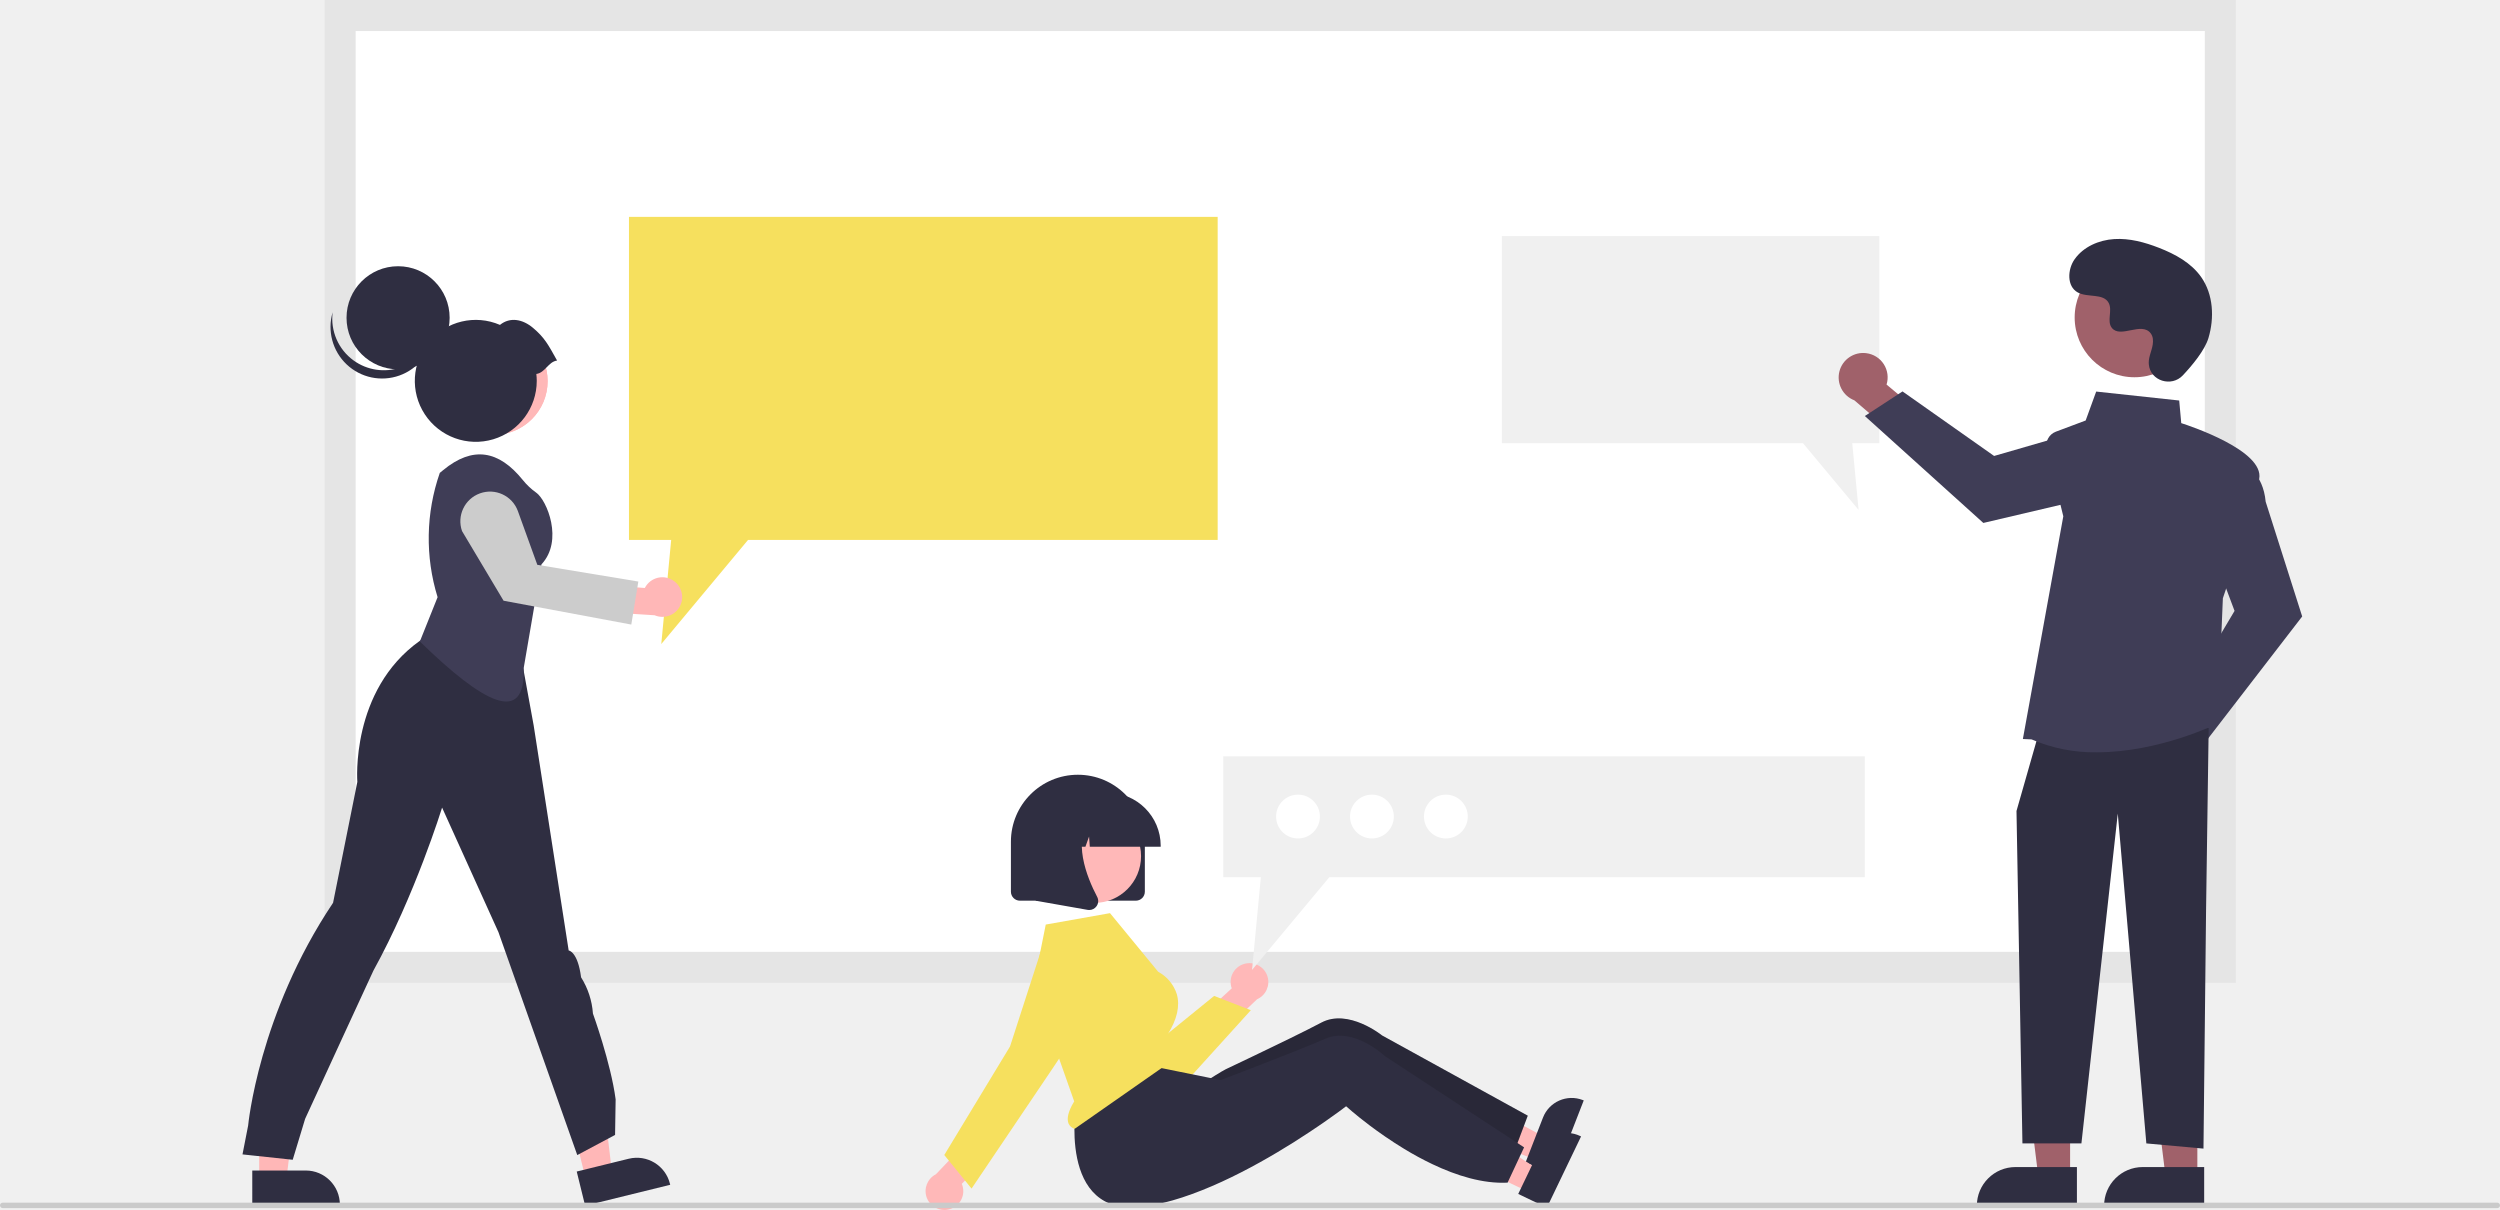
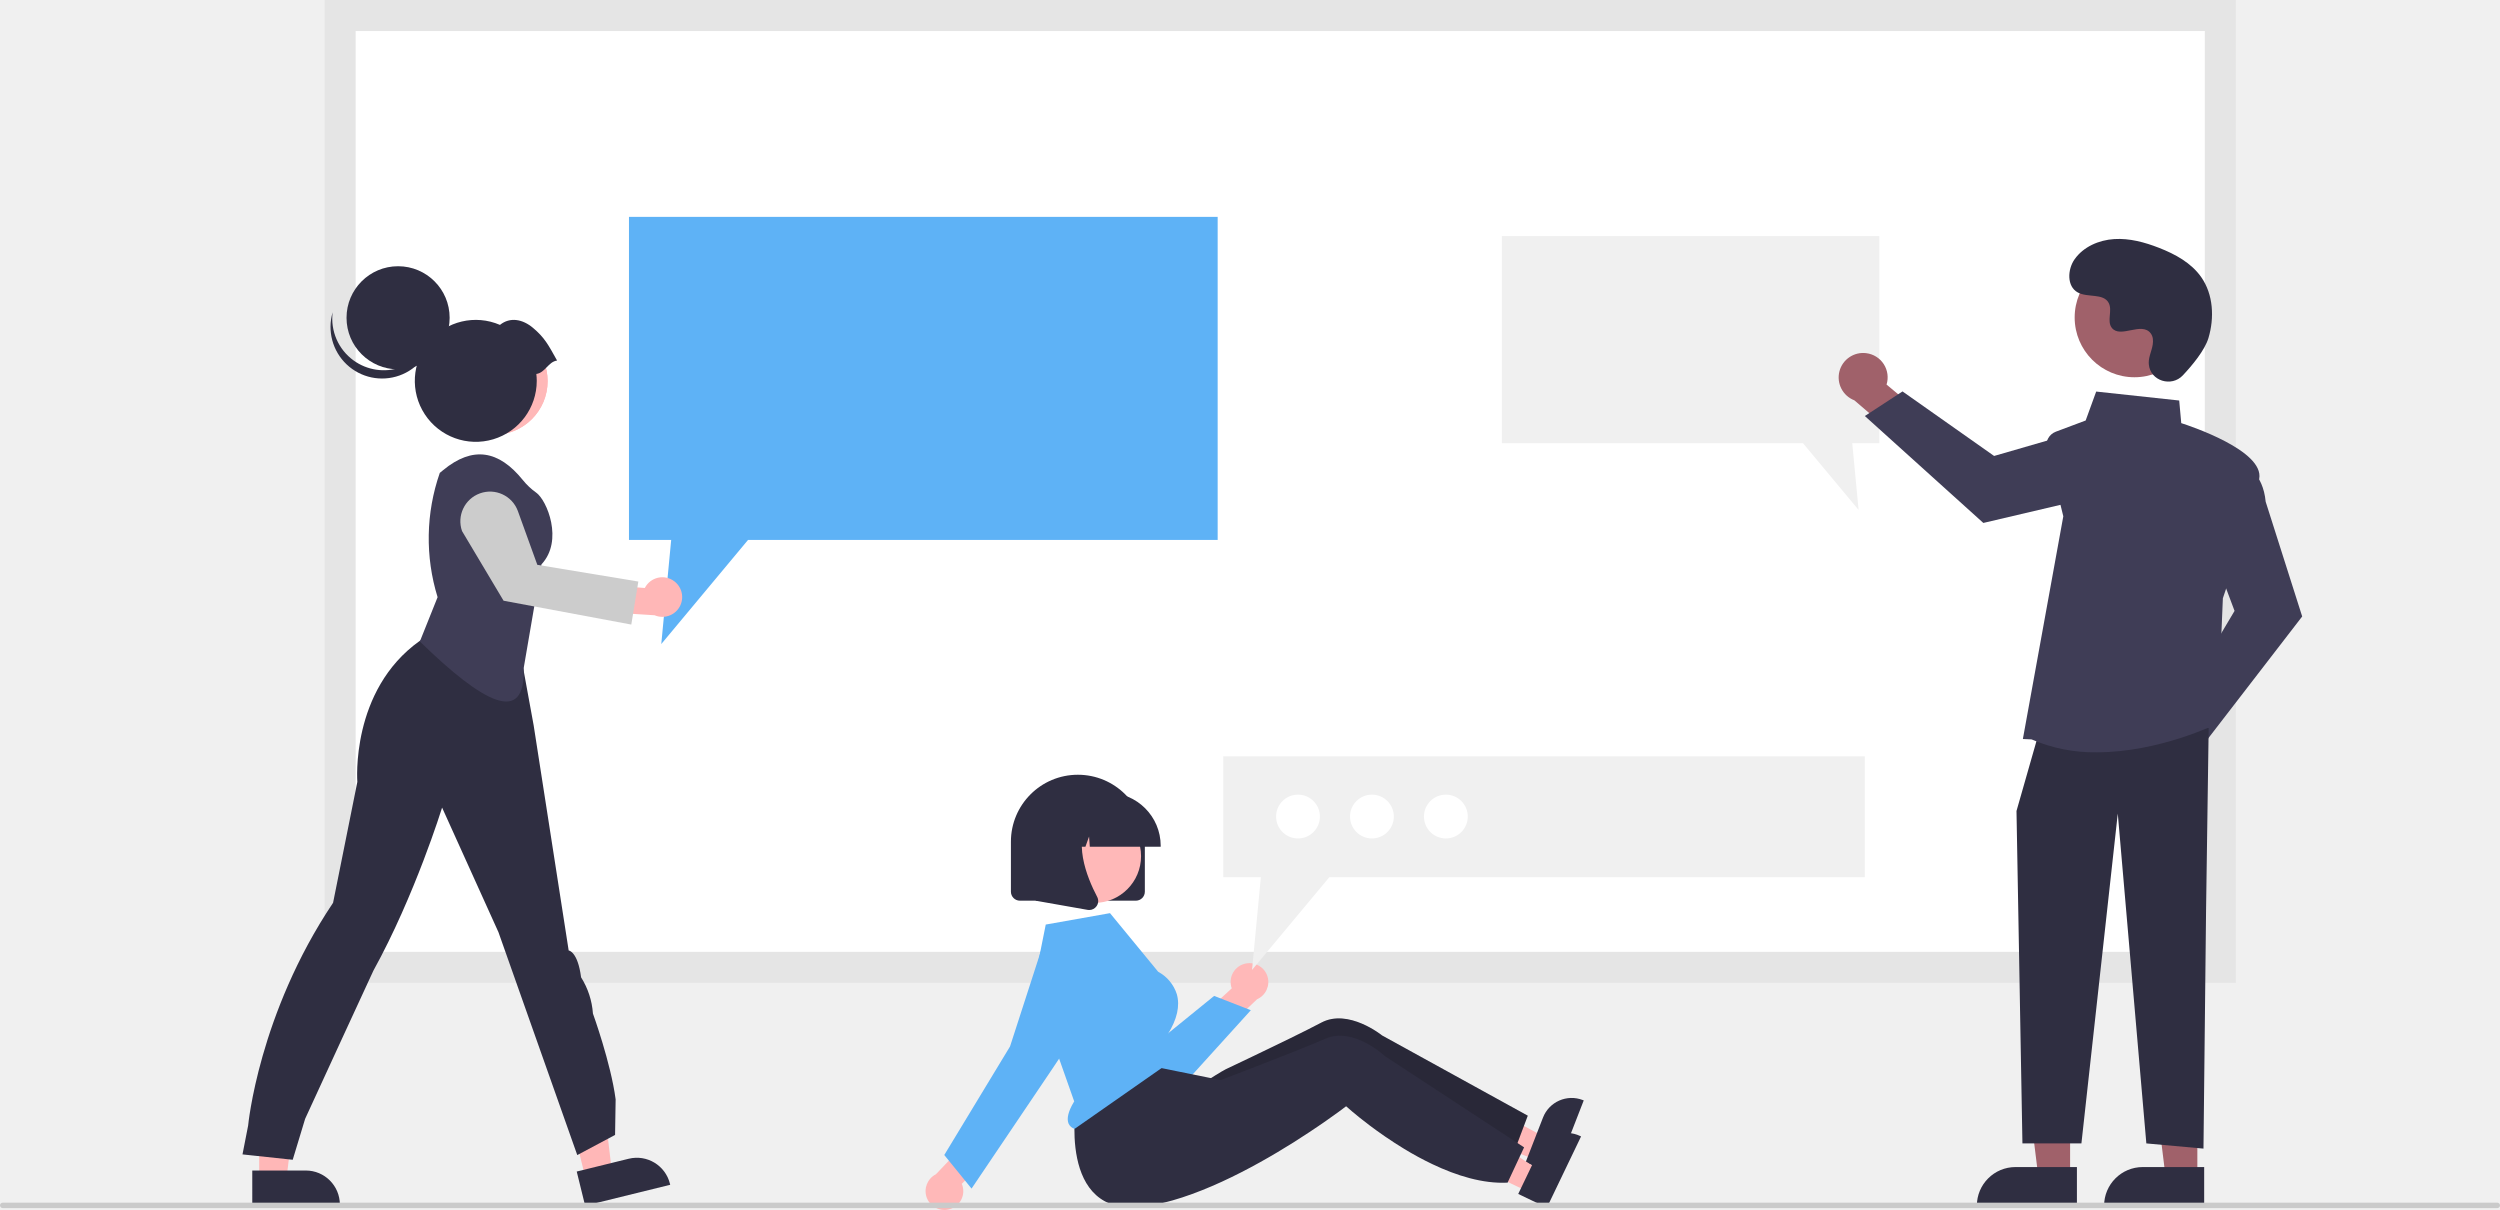
<svg xmlns="http://www.w3.org/2000/svg" id="fc01f8dd-e41f-4957-98cb-f73daaef898c" data-name="Layer 1" width="913" height="441.869" viewBox="0 0 913 441.869">
  <path d="M267.718,582.341h686.644V234.73H267.718Z" transform="translate(-143.5 -229.0657)" fill="#fff" />
  <path d="M960.026,588.005H262.054V229.066H960.026ZM273.382,576.677H948.698V240.394H273.382Z" transform="translate(-143.5 -229.0657)" fill="#e5e5e5" />
-   <polygon points="444.691 79.203 444.691 197.186 273.183 197.186 241.498 235.203 245.116 197.186 229.699 197.186 229.699 79.203 444.691 79.203" fill="#f6e05e" />
+   <polygon points="444.691 79.203 444.691 197.186 273.183 197.186 241.498 235.203 245.116 197.186 229.699 197.186 229.699 79.203 444.691 79.203" fill="#5eb2f6" />
  <polygon points="548.482 86.203 548.482 161.849 658.445 161.849 678.76 186.223 676.441 161.849 686.325 161.849 686.325 86.203 548.482 86.203" fill="#f0f0f0" />
  <polygon points="94.66 430.711 104.581 430.711 109.301 392.445 94.659 392.445 94.66 430.711" fill="#ffb7b7" />
  <path d="M235.63,656.538l19.538-.001h.001a12.452,12.452,0,0,1,12.451,12.451v.405l-31.989.001Z" transform="translate(-143.5 -229.0657)" fill="#2f2e41" />
  <polygon points="213.852 430.385 223.486 428.014 218.925 389.729 204.707 393.228 213.852 430.385" fill="#ffb7b7" />
  <path d="M354.121,656.911l18.972-4.669.001-0a12.452,12.452,0,0,1,15.065,9.115l.097.393-31.062,7.645Z" transform="translate(-143.5 -229.0657)" fill="#2f2e41" />
  <path d="M232.059,650.653l2.061-10.544s3.794-40.713,31.019-81.346l8.862-44.139s-2.632-33.41,22.77-51.495l7.831-5.395,27.457,1.574L338.401,494.026l12.777,82.148s3.297.309,4.534,9.809a28.568,28.568,0,0,1,4.328,13.242s6.539,18.04,8.291,31.321l-.206,12.996-13.808,7.356-28.779-81.39-20.584-45.502s-9.907,32.059-25.082,59.523c0,0-20.784,44.987-24.937,54.127l-4.534,14.958Z" transform="translate(-143.5 -229.0657)" fill="#2f2e41" />
  <circle cx="180.363" cy="139.182" r="19.625" fill="#ffb7b7" />
  <circle cx="180.363" cy="139.182" r="19.625" fill="#ffb8b8" />
  <path d="M296.829,463.338l6.479-16.183a72.785,72.785,0,0,1,.801-45.383l0,0,1.239-1.021c10.798-8.893,20.276-7.274,29.071,3.604l0,0a24.316,24.316,0,0,0,4.921,4.64c3.879,2.721,10.033,17.507,1.907,26.174l-6.5,37.918C335.431,494.023,320.24,486.14,296.829,463.338Z" transform="translate(-143.5 -229.0657)" fill="#3f3d56" />
  <path d="M389.723,441.328a7.185,7.185,0,0,0-10.737,2.471l-16.37-1.275-3.201,9.759,23.143,1.475a7.224,7.224,0,0,0,7.165-12.431Z" transform="translate(-143.5 -229.0657)" fill="#ffb7b7" />
  <path d="M374.05,457.159l-46.646-8.71L312.232,423.013a10.834,10.834,0,0,1,20.382-7.351l7.116,19.678,36.89,6.106Z" transform="translate(-143.5 -229.0657)" fill="#ccc" />
  <circle cx="145.381" cy="116.055" r="18.828" fill="#2f2e41" />
  <path d="M272.641,360.712a18.829,18.829,0,0,0,29.076-9.886,18.829,18.829,0,1,1-36.729-7.721A18.822,18.822,0,0,0,272.641,360.712Z" transform="translate(-143.5 -229.0657)" fill="#2f2e41" />
  <path d="M346.945,360.733c-3.287-5.885-4.545-8.343-8.783-11.921-3.748-3.165-8.358-4.094-12.076-1.095a22.267,22.267,0,1,0,13.436,20.439,22.449,22.449,0,0,0-.152-2.518C342.602,365.184,343.713,361.187,346.945,360.733Z" transform="translate(-143.5 -229.0657)" fill="#2f2e41" />
  <path d="M925.749,501.591a8.893,8.893,0,0,1,10.858-8.251l11.761-16.574,11.815,4.69-16.937,23.173a8.942,8.942,0,0,1-17.497-3.038Z" transform="translate(-143.5 -229.0657)" fill="#a0616a" />
  <path d="M938.65,487.337l20.91-35.168-8.519-22.718,11.603-30.942.428.184c.281.12,6.873,3.062,7.851,13.598l13.334,41.906-35.586,46.166Z" transform="translate(-143.5 -229.0657)" fill="#3f3d56" />
  <path d="M825.085,358.048a8.893,8.893,0,0,1,7.386,11.463l15.615,13.007-5.59,11.417-21.794-18.678a8.942,8.942,0,0,1,4.382-17.209Z" transform="translate(-143.5 -229.0657)" fill="#a0616a" />
  <path d="M838.298,372.013l33.446,23.567,23.309-6.737,29.952,13.961-.216.412c-.142.27-3.584,6.616-14.164,6.776l-42.812,10.054-43.277-39.049Z" transform="translate(-143.5 -229.0657)" fill="#3f3d56" />
  <polygon points="755.999 429.531 744.371 429.531 738.84 384.681 756.001 384.682 755.999 429.531" fill="#a0616a" />
  <path d="M736.066,426.208h22.425a0,0,0,0,1,0,0v14.119a0,0,0,0,1,0,0H721.947a0,0,0,0,1,0,0v0A14.119,14.119,0,0,1,736.066,426.208Z" fill="#2f2e41" />
  <polygon points="802.472 429.531 790.844 429.531 785.313 384.681 802.474 384.682 802.472 429.531" fill="#a0616a" />
  <path d="M782.539,426.208h22.425a0,0,0,0,1,0,0v14.119a0,0,0,0,1,0,0H768.42a0,0,0,0,1,0,0v0A14.119,14.119,0,0,1,782.539,426.208Z" fill="#2f2e41" />
  <polygon points="806.607 265.827 805.659 332.217 804.71 419.472 783.845 417.575 773.412 297.125 760.134 417.575 738.593 417.575 736.423 296.176 744.011 269.62 806.607 265.827" fill="#2f2e41" />
  <path d="M885.431,499.091l-3.179-.138L897.017,417.617l-6.045-24.584a5.38,5.38,0,0,1,3.335-6.321l10.877-4.079,3.843-10.568,30.319,3.267.746,8.259c3.285,1.054,30.341,10.064,28.474,20.331-1.842,10.133-12.721,42.015-13.274,43.631l-1.905,45.722-.234.117c-.282.141-21.18,10.416-43.883,10.415A57.723,57.723,0,0,1,885.431,499.091Z" transform="translate(-143.5 -229.0657)" fill="#3f3d56" />
  <circle cx="779.497" cy="115.941" r="21.83" fill="#a0616a" />
  <path d="M940.679,366.138c-4.16,4.432-11.886,2.053-12.428-4.002a7.314,7.314,0,0,1,.009-1.413c.28-2.682,1.829-5.116,1.458-7.948a4.168,4.168,0,0,0-.763-1.951c-3.315-4.439-11.097,1.986-14.226-2.033-1.918-2.464.337-6.344-1.136-9.098-1.943-3.635-7.698-1.842-11.308-3.833-4.016-2.215-3.775-8.376-1.132-12.124,3.224-4.57,8.876-7.009,14.458-7.36s11.125,1.157,16.336,3.188c5.921,2.307,11.792,5.496,15.436,10.703,4.431,6.331,4.857,14.843,2.641,22.247C948.677,357.018,944.077,362.519,940.679,366.138Z" transform="translate(-143.5 -229.0657)" fill="#2f2e41" />
  <polygon points="560.665 423.5 563.908 415.158 533.276 398.679 528.489 410.991 560.665 423.5" fill="#ffb8b8" />
  <path d="M721.541,630.804a11.227,11.227,0,0,0-14.539,6.399l-2.188,5.623-3.373,8.68-.825,2.128,10.809,4.205,10.455-26.901Z" transform="translate(-143.5 -229.0657)" fill="#2f2e41" />
  <path d="M701.442,636.512l-1.411,3.74-3.52,9.336-.084.233c-8.968,1.152-18.8-1.107-27.894-4.616a113.381,113.381,0,0,1-10.676-4.764c-5.143-2.598-9.747-5.341-13.42-7.686-5.531-3.55-8.95-6.215-8.95-6.215s-.903.816-2.538,2.216c-2.191,1.875-5.693,4.802-10.128,8.249q-2.538,1.986-5.45,4.154c-14.309,10.614-32.673-17.708-32.673-17.708s5.165-3.288,6.514-3.927c4.345-2.055,14.551-6.906,23.357-11.216,4.537-2.224,8.696-4.309,11.489-5.791,9.889-5.265,22.181,4.698,22.181,4.698Z" transform="translate(-143.5 -229.0657)" fill="#2f2e41" />
  <path d="M701.442,636.512l-1.411,3.74-3.52,9.336-.084.233c-8.968,1.152-18.8-1.107-27.894-4.616a113.381,113.381,0,0,1-10.676-4.764c-5.143-2.598-9.747-5.341-13.42-7.686-5.531-3.55-8.95-6.215-8.95-6.215s-.903.816-2.538,2.216c-2.191,1.875-5.693,4.802-10.128,8.249q-2.538,1.986-5.45,4.154c-14.309,10.614-32.673-17.708-32.673-17.708s5.165-3.288,6.514-3.927c4.345-2.055,14.551-6.906,23.357-11.216,4.537-2.224,8.696-4.309,11.489-5.791,9.889-5.265,22.181,4.698,22.181,4.698Z" transform="translate(-143.5 -229.0657)" opacity="0.14" />
  <path d="M558.313,557.996H515.971a3.289,3.289,0,0,1-3.285-3.285V536.46a24.456,24.456,0,1,1,48.912,0v18.251A3.289,3.289,0,0,1,558.313,557.996Z" transform="translate(-143.5 -229.0657)" fill="#2f2e41" />
  <path d="M598.58,580.92a6.845,6.845,0,0,0-5.246,9.092L581.82,600.602l4.729,8.566,16.05-15.183a6.883,6.883,0,0,0-4.019-13.065Z" transform="translate(-143.5 -229.0657)" fill="#ffb8b8" />
-   <path d="M563.935,629.067q-.78,0-1.563-.067a18.396,18.396,0,0,1-14.818-9.896l-18.446-35.503a10.187,10.187,0,0,1,17.616-10.195l17.018,38.183,23.156-18.814,13.408,5.219-22.643,24.997A18.605,18.605,0,0,1,563.935,629.067Z" transform="translate(-143.5 -229.0657)" fill="#f6e05e" />
+   <path d="M563.935,629.067q-.78,0-1.563-.067a18.396,18.396,0,0,1-14.818-9.896l-18.446-35.503a10.187,10.187,0,0,1,17.616-10.195l17.018,38.183,23.156-18.814,13.408,5.219-22.643,24.997A18.605,18.605,0,0,1,563.935,629.067Z" transform="translate(-143.5 -229.0657)" fill="#5eb2f6" />
  <polygon points="558.077 435.233 561.951 427.165 532.676 408.381 526.958 420.289 558.077 435.233" fill="#ffb8b8" />
  <path d="M720.574,643.936a11.227,11.227,0,0,0-14.988,5.263l-2.613,5.439-4.03,8.395-.986,2.059,10.454,5.023,12.491-26.018Z" transform="translate(-143.5 -229.0657)" fill="#2f2e41" />
  <path d="M700.096,648.083l-1.694,3.621-4.227,9.038-.102.226c-9.03.46-18.659-2.548-27.457-6.745a113.381,113.381,0,0,1-10.279-5.57c-4.928-2.986-9.308-6.074-12.79-8.695-5.242-3.964-8.447-6.884-8.447-6.884s-.964.745-2.701,2.015c-2.329,1.701-6.045,4.351-10.731,7.446q-2.683,1.785-5.753,3.723c-15.083,9.483-36.531,21.032-54.774,23.47-32.041,4.285-24.5-38.473-24.5-38.473l25.5-13.243,10.826,2.197,12.053,2.438,4.271.869s.81-.307,2.205-.84c4.49-1.716,15.039-5.767,24.149-9.388,4.694-1.869,9.001-3.628,11.9-4.891,10.264-4.49,21.755,6.388,21.755,6.388Z" transform="translate(-143.5 -229.0657)" fill="#2f2e41" />
  <path d="M489.981,670.749a6.845,6.845,0,0,0,4.769-9.351l10.951-11.171-5.165-8.31-15.243,15.993a6.883,6.883,0,0,0,4.689,12.84Z" transform="translate(-143.5 -229.0657)" fill="#ffb8b8" />
  <circle cx="399.637" cy="312.673" r="17.073" fill="#ffb8b8" />
-   <path d="M520.926,589.13l14.872,42.164-.089.148c-2.069,3.42-2.745,6.178-1.955,7.977a3.476,3.476,0,0,0,2.204,1.901l35.194-24.6-1.232-9.859.069-.11c3.402-5.443,4.503-10.372,3.274-14.65a14.139,14.139,0,0,0-6.713-8.096l-.123-.097-17.554-21.364-23.465,4.169Z" transform="translate(-143.5 -229.0657)" fill="#f6e05e" />
-   <path d="M498.31,663.137l-9.963-12.262,24.018-39.648,11.198-34.613.347.112-.347-.112a13.905,13.905,0,1,1,24.794,11.999L527.799,619.413Z" transform="translate(-143.5 -229.0657)" fill="#f6e05e" />
+   <path d="M520.926,589.13l14.872,42.164-.089.148c-2.069,3.42-2.745,6.178-1.955,7.977a3.476,3.476,0,0,0,2.204,1.901l35.194-24.6-1.232-9.859.069-.11c3.402-5.443,4.503-10.372,3.274-14.65a14.139,14.139,0,0,0-6.713-8.096l-.123-.097-17.554-21.364-23.465,4.169Z" transform="translate(-143.5 -229.0657)" fill="#5eb2f6" />
+   <path d="M498.31,663.137l-9.963-12.262,24.018-39.648,11.198-34.613.347.112-.347-.112a13.905,13.905,0,1,1,24.794,11.999L527.799,619.413Z" transform="translate(-143.5 -229.0657)" fill="#5eb2f6" />
  <path d="M567.384,538.285H541.493l-.266-3.717-1.327,3.717h-3.987l-.526-7.367-2.631,7.367h-7.714v-.365a19.368,19.368,0,0,1,19.346-19.346h3.65a19.368,19.368,0,0,1,19.346,19.346Z" transform="translate(-143.5 -229.0657)" fill="#2f2e41" />
  <path d="M541.281,561.403a3.356,3.356,0,0,1-.581-.051l-18.959-3.345V526.674h20.87l-.517.602c-7.189,8.384-1.773,21.979,2.095,29.336a3.237,3.237,0,0,1-.257,3.436A3.272,3.272,0,0,1,541.281,561.403Z" transform="translate(-143.5 -229.0657)" fill="#2f2e41" />
  <polygon points="681.028 276.203 681.028 320.344 485.481 320.344 457.244 354.223 460.469 320.344 446.73 320.344 446.73 276.203 681.028 276.203" fill="#f0f0f0" />
  <circle cx="528.028" cy="298.203" r="8" fill="#fff" />
  <circle cx="501.028" cy="298.203" r="8" fill="#fff" />
  <circle cx="474.028" cy="298.203" r="8" fill="#fff" />
  <path d="M1055.5,670.269h-911a1,1,0,0,1,0-2h911a1,1,0,0,1,0,2Z" transform="translate(-143.5 -229.0657)" fill="#cacaca" />
</svg>
